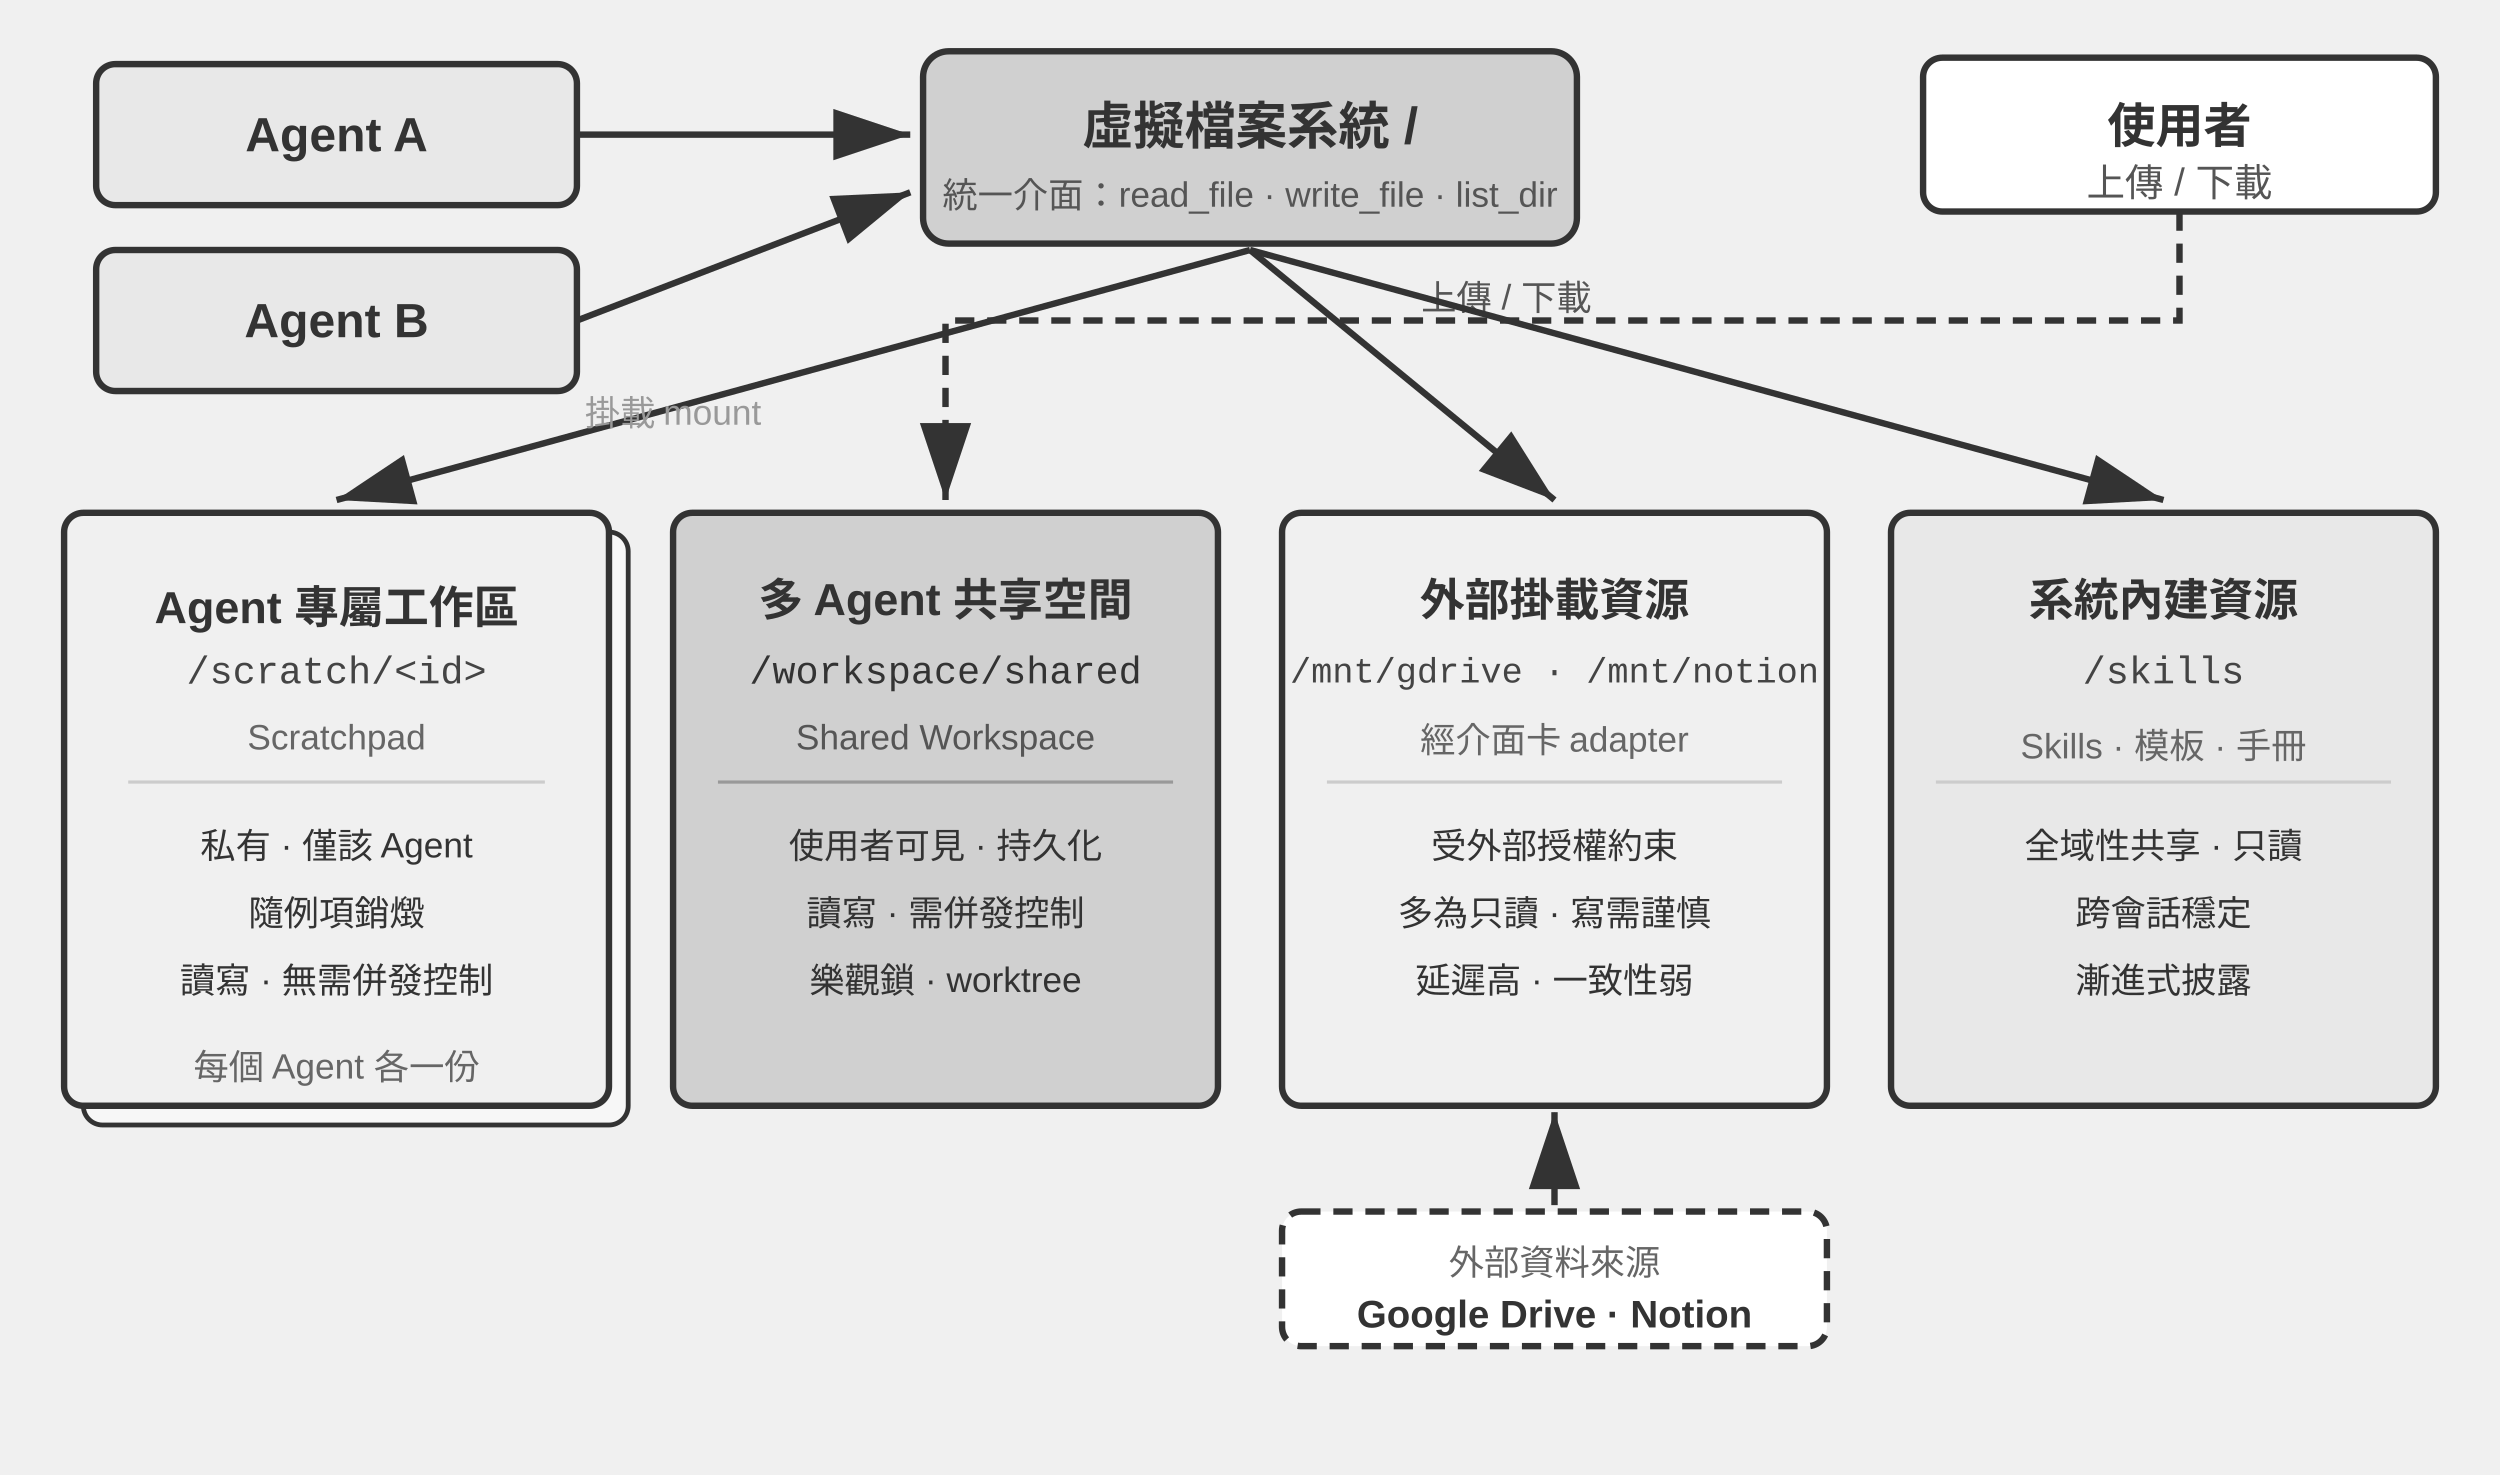
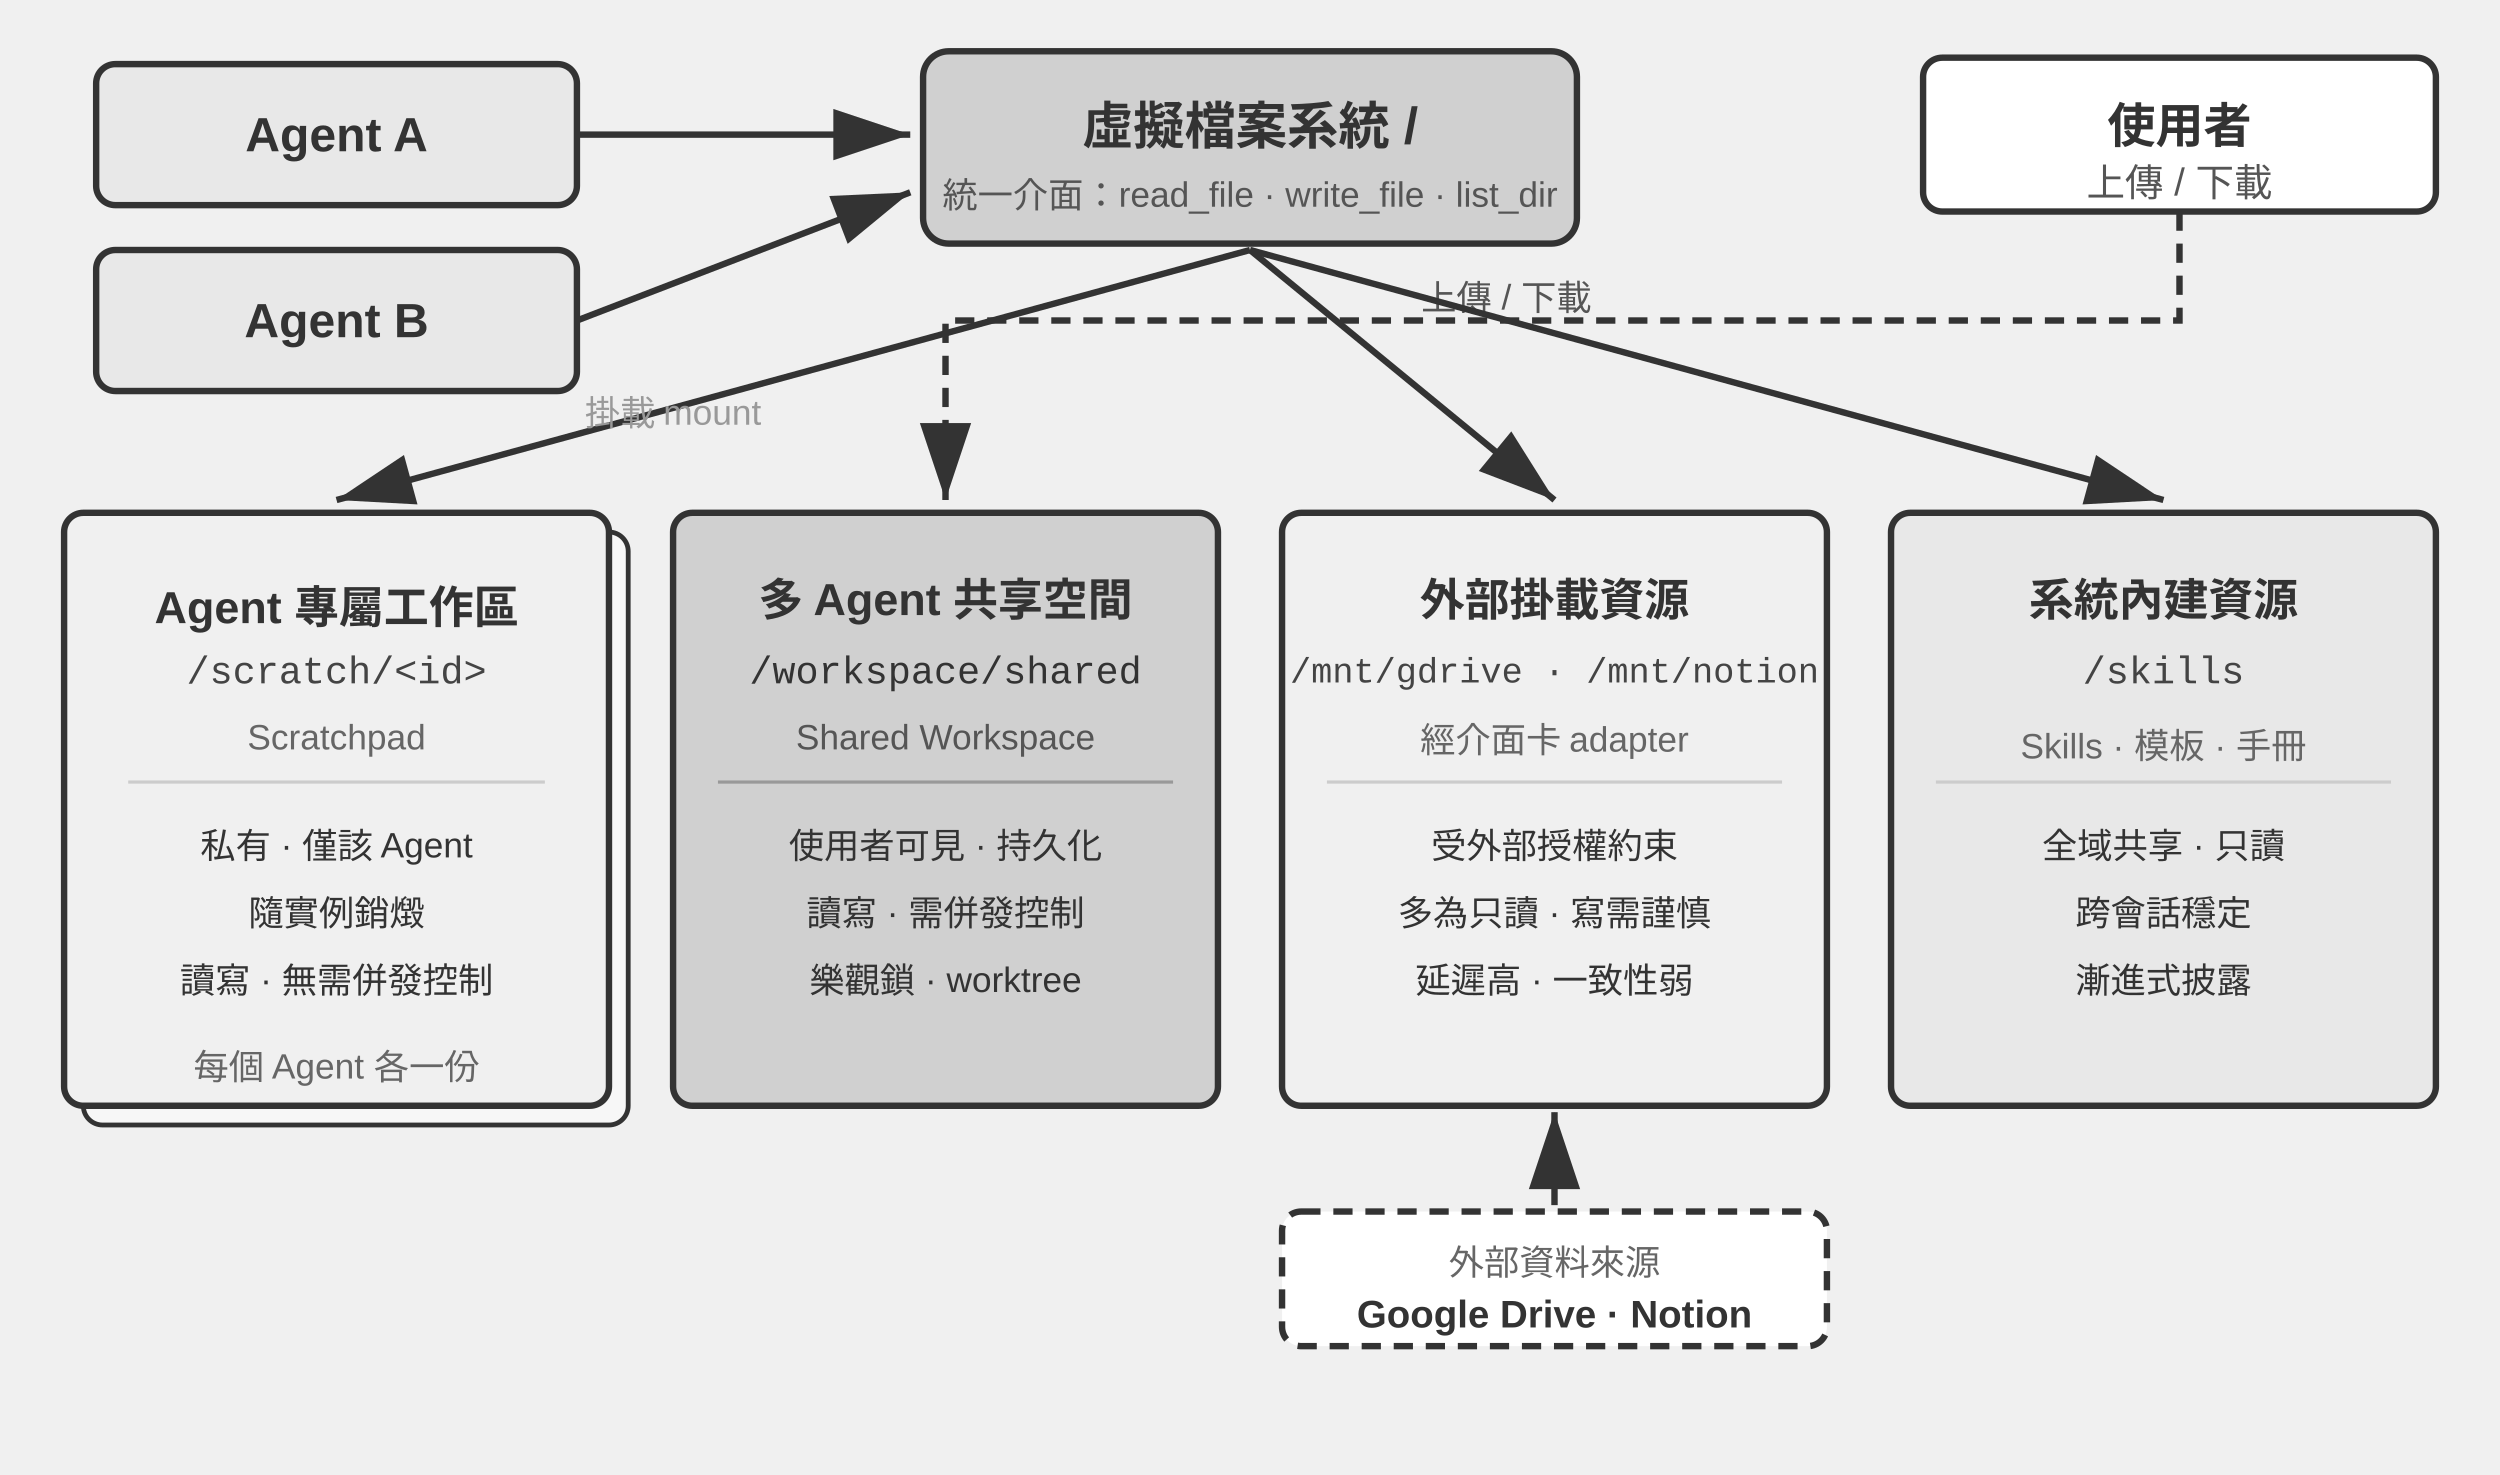
<svg xmlns="http://www.w3.org/2000/svg" viewBox="0 40 780 460" width="780" height="460" style="background:#ffffff">
  <defs>
    <marker id="ah" markerWidth="12" markerHeight="8" refX="12" refY="4" orient="auto">
      <polygon points="0 0, 12 4, 0 8" fill="#333333" />
    </marker>
    <marker id="ah-light" markerWidth="12" markerHeight="8" refX="12" refY="4" orient="auto">
      <polygon points="0 0, 12 4, 0 8" fill="#999999" />
    </marker>
  </defs>
  <rect x="30" y="60" width="150" height="44" rx="6" fill="#e8e8e8" stroke="#333333" stroke-width="2" />
  <text x="105" y="82" font-family="Arial, 'Helvetica Neue', Helvetica, 'PingFang SC', 'Microsoft YaHei', sans-serif" font-size="15" fill="#333333" text-anchor="middle" dominant-baseline="central" font-weight="bold">Agent A</text>
  <rect x="30" y="118" width="150" height="44" rx="6" fill="#e8e8e8" stroke="#333333" stroke-width="2" />
  <text x="105" y="140" font-family="Arial, 'Helvetica Neue', Helvetica, 'PingFang SC', 'Microsoft YaHei', sans-serif" font-size="15" fill="#333333" text-anchor="middle" dominant-baseline="central" font-weight="bold">Agent B</text>
  <rect x="288" y="56" width="204" height="60" rx="8" fill="#d0d0d0" stroke="#333333" stroke-width="2" />
  <text x="390" y="78" font-family="Arial, 'Helvetica Neue', Helvetica, 'PingFang SC', 'Microsoft YaHei', sans-serif" font-size="16" fill="#333333" text-anchor="middle" dominant-baseline="central" font-weight="bold">虛擬檔案系統  /</text>
  <text x="390" y="100" font-family="Arial, 'Helvetica Neue', Helvetica, 'PingFang SC', 'Microsoft YaHei', sans-serif" font-size="11" fill="#555555" text-anchor="middle" dominant-baseline="central">統一介面：read_file · write_file · list_dir</text>
  <rect x="600" y="58" width="160" height="48" rx="6" fill="#ffffff" stroke="#333333" stroke-width="2" />
  <text x="680" y="78" font-family="Arial, 'Helvetica Neue', Helvetica, 'PingFang SC', 'Microsoft YaHei', sans-serif" font-size="15" fill="#333333" text-anchor="middle" dominant-baseline="central" font-weight="bold">使用者</text>
  <text x="680" y="96" font-family="Arial, 'Helvetica Neue', Helvetica, 'PingFang SC', 'Microsoft YaHei', sans-serif" font-size="12" fill="#555555" text-anchor="middle" dominant-baseline="central">上傳 / 下載</text>
  <line x1="180" y1="82" x2="284" y2="82" stroke="#333333" stroke-width="2" marker-end="url(#ah)" />
  <line x1="180" y1="140" x2="284" y2="100" stroke="#333333" stroke-width="2" marker-end="url(#ah)" />
  <polyline points="680,106 680,140 295,140 295,196" fill="none" stroke="#333333" stroke-width="2" stroke-dasharray="6,4" marker-end="url(#ah)" />
  <text x="470" y="132" font-family="Arial, 'Helvetica Neue', Helvetica, 'PingFang SC', 'Microsoft YaHei', sans-serif" font-size="11" fill="#555555" text-anchor="middle" dominant-baseline="central">上傳 / 下載</text>
  <line x1="390" y1="118" x2="105" y2="196" stroke="#333333" stroke-width="2" marker-end="url(#ah)" />
  <line x1="390" y1="118" x2="485" y2="196" stroke="#333333" stroke-width="2" marker-end="url(#ah)" />
  <line x1="390" y1="118" x2="675" y2="196" stroke="#333333" stroke-width="2" marker-end="url(#ah)" />
  <text x="210" y="168" font-family="Arial, 'Helvetica Neue', Helvetica, 'PingFang SC', 'Microsoft YaHei', sans-serif" font-size="11" fill="#999999" text-anchor="middle" dominant-baseline="central">掛載 mount</text>
  <rect x="26" y="206" width="170" height="185" rx="6" fill="#f7f7f7" stroke="#333333" stroke-width="1.5" />
  <rect x="20" y="200" width="170" height="185" rx="6" fill="#f0f0f0" stroke="#333333" stroke-width="2" />
  <text x="105" y="226" font-family="Arial, 'Helvetica Neue', Helvetica, 'PingFang SC', 'Microsoft YaHei', sans-serif" font-size="14" fill="#333333" text-anchor="middle" dominant-baseline="central" font-weight="bold">Agent 專屬工作區</text>
  <text x="105" y="250" font-family="'Courier New', Courier, monospace" font-size="12" fill="#444444" text-anchor="middle" dominant-baseline="central">/scratch/&lt;id&gt;</text>
  <text x="105" y="270" font-family="Arial, 'Helvetica Neue', Helvetica, 'PingFang SC', 'Microsoft YaHei', sans-serif" font-size="11" fill="#666666" text-anchor="middle" dominant-baseline="central">Scratchpad</text>
  <line x1="40" y1="284" x2="170" y2="284" stroke="#cccccc" stroke-width="1" />
  <text x="105" y="303" font-family="Arial, 'Helvetica Neue', Helvetica, 'PingFang SC', 'Microsoft YaHei', sans-serif" font-size="11" fill="#333333" text-anchor="middle" dominant-baseline="central">私有 · 僅該 Agent</text>
-   <text x="105" y="324" font-family="Arial, 'Helvetica Neue', Helvetica, 'PingFang SC', 'Microsoft YaHei', sans-serif" font-size="11" fill="#333333" text-anchor="middle" dominant-baseline="central">隨例項銷燬</text>
+   <text x="105" y="324" font-family="Arial, 'Helvetica Neue', Helvetica, 'PingFang SC', 'Microsoft YaHei', sans-serif" font-size="11" fill="#333333" text-anchor="middle" dominant-baseline="central">隨實例銷燬</text>
  <text x="105" y="345" font-family="Arial, 'Helvetica Neue', Helvetica, 'PingFang SC', 'Microsoft YaHei', sans-serif" font-size="11" fill="#333333" text-anchor="middle" dominant-baseline="central">讀寫 · 無需併發控制</text>
  <text x="105" y="372" font-family="Arial, 'Helvetica Neue', Helvetica, 'PingFang SC', 'Microsoft YaHei', sans-serif" font-size="11" fill="#666666" text-anchor="middle" dominant-baseline="central">每個 Agent 各一份</text>
  <rect x="210" y="200" width="170" height="185" rx="6" fill="#d0d0d0" stroke="#333333" stroke-width="2" />
  <text x="295" y="226" font-family="Arial, 'Helvetica Neue', Helvetica, 'PingFang SC', 'Microsoft YaHei', sans-serif" font-size="14" fill="#333333" text-anchor="middle" dominant-baseline="central" font-weight="bold">多 Agent 共享空間</text>
  <text x="295" y="250" font-family="'Courier New', Courier, monospace" font-size="12" fill="#333333" text-anchor="middle" dominant-baseline="central">/workspace/shared</text>
  <text x="295" y="270" font-family="Arial, 'Helvetica Neue', Helvetica, 'PingFang SC', 'Microsoft YaHei', sans-serif" font-size="11" fill="#555555" text-anchor="middle" dominant-baseline="central">Shared Workspace</text>
  <line x1="224" y1="284" x2="366" y2="284" stroke="#999999" stroke-width="1" />
  <text x="295" y="303" font-family="Arial, 'Helvetica Neue', Helvetica, 'PingFang SC', 'Microsoft YaHei', sans-serif" font-size="11" fill="#333333" text-anchor="middle" dominant-baseline="central">使用者可見 · 持久化</text>
  <text x="295" y="324" font-family="Arial, 'Helvetica Neue', Helvetica, 'PingFang SC', 'Microsoft YaHei', sans-serif" font-size="11" fill="#333333" text-anchor="middle" dominant-baseline="central">讀寫 · 需併發控制</text>
  <text x="295" y="345" font-family="Arial, 'Helvetica Neue', Helvetica, 'PingFang SC', 'Microsoft YaHei', sans-serif" font-size="11" fill="#333333" text-anchor="middle" dominant-baseline="central">樂觀鎖 · worktree</text>
  <rect x="400" y="200" width="170" height="185" rx="6" fill="#f0f0f0" stroke="#333333" stroke-width="2" />
  <text x="485" y="226" font-family="Arial, 'Helvetica Neue', Helvetica, 'PingFang SC', 'Microsoft YaHei', sans-serif" font-size="14" fill="#333333" text-anchor="middle" dominant-baseline="central" font-weight="bold">外部掛載資源</text>
  <text x="485" y="250" font-family="'Courier New', Courier, monospace" font-size="11" fill="#444444" text-anchor="middle" dominant-baseline="central">/mnt/gdrive · /mnt/notion</text>
  <text x="485" y="270" font-family="Arial, 'Helvetica Neue', Helvetica, 'PingFang SC', 'Microsoft YaHei', sans-serif" font-size="11" fill="#666666" text-anchor="middle" dominant-baseline="central">經介面卡 adapter</text>
  <line x1="414" y1="284" x2="556" y2="284" stroke="#cccccc" stroke-width="1" />
  <text x="485" y="303" font-family="Arial, 'Helvetica Neue', Helvetica, 'PingFang SC', 'Microsoft YaHei', sans-serif" font-size="11" fill="#333333" text-anchor="middle" dominant-baseline="central">受外部授權約束</text>
  <text x="485" y="324" font-family="Arial, 'Helvetica Neue', Helvetica, 'PingFang SC', 'Microsoft YaHei', sans-serif" font-size="11" fill="#333333" text-anchor="middle" dominant-baseline="central">多為只讀 · 寫需謹慎</text>
  <text x="485" y="345" font-family="Arial, 'Helvetica Neue', Helvetica, 'PingFang SC', 'Microsoft YaHei', sans-serif" font-size="11" fill="#333333" text-anchor="middle" dominant-baseline="central">延遲高 · 一致性弱</text>
  <rect x="590" y="200" width="170" height="185" rx="6" fill="#e8e8e8" stroke="#333333" stroke-width="2" />
  <text x="675" y="226" font-family="Arial, 'Helvetica Neue', Helvetica, 'PingFang SC', 'Microsoft YaHei', sans-serif" font-size="14" fill="#333333" text-anchor="middle" dominant-baseline="central" font-weight="bold">系統內建資源</text>
  <text x="675" y="250" font-family="'Courier New', Courier, monospace" font-size="12" fill="#444444" text-anchor="middle" dominant-baseline="central">/skills</text>
  <text x="675" y="270" font-family="Arial, 'Helvetica Neue', Helvetica, 'PingFang SC', 'Microsoft YaHei', sans-serif" font-size="11" fill="#666666" text-anchor="middle" dominant-baseline="central">Skills · 模板 · 手冊</text>
  <line x1="604" y1="284" x2="746" y2="284" stroke="#cccccc" stroke-width="1" />
-   <text x="675" y="303" font-family="Arial, 'Helvetica Neue', Helvetica, 'PingFang SC', 'Microsoft YaHei', sans-serif" font-size="11" fill="#333333" text-anchor="middle" dominant-baseline="central">全域性共享 · 只讀</text>
+   <text x="675" y="303" font-family="Arial, 'Helvetica Neue', Helvetica, 'PingFang SC', 'Microsoft YaHei', sans-serif" font-size="11" fill="#333333" text-anchor="middle" dominant-baseline="central">全域共享 · 只讀</text>
  <text x="675" y="324" font-family="Arial, 'Helvetica Neue', Helvetica, 'PingFang SC', 'Microsoft YaHei', sans-serif" font-size="11" fill="#333333" text-anchor="middle" dominant-baseline="central">跨會話穩定</text>
  <text x="675" y="345" font-family="Arial, 'Helvetica Neue', Helvetica, 'PingFang SC', 'Microsoft YaHei', sans-serif" font-size="11" fill="#333333" text-anchor="middle" dominant-baseline="central">漸進式披露</text>
  <rect x="400" y="418" width="170" height="42" rx="6" fill="#ffffff" stroke="#333333" stroke-width="2" stroke-dasharray="6,4" />
  <text x="485" y="433" font-family="Arial, 'Helvetica Neue', Helvetica, 'PingFang SC', 'Microsoft YaHei', sans-serif" font-size="11" fill="#666666" text-anchor="middle" dominant-baseline="central">外部資料來源</text>
  <text x="485" y="450" font-family="Arial, 'Helvetica Neue', Helvetica, 'PingFang SC', 'Microsoft YaHei', sans-serif" font-size="12" fill="#333333" text-anchor="middle" dominant-baseline="central" font-weight="bold">Google Drive · Notion</text>
  <line x1="485" y1="416" x2="485" y2="387" stroke="#333333" stroke-width="2" marker-end="url(#ah)" />
</svg>
